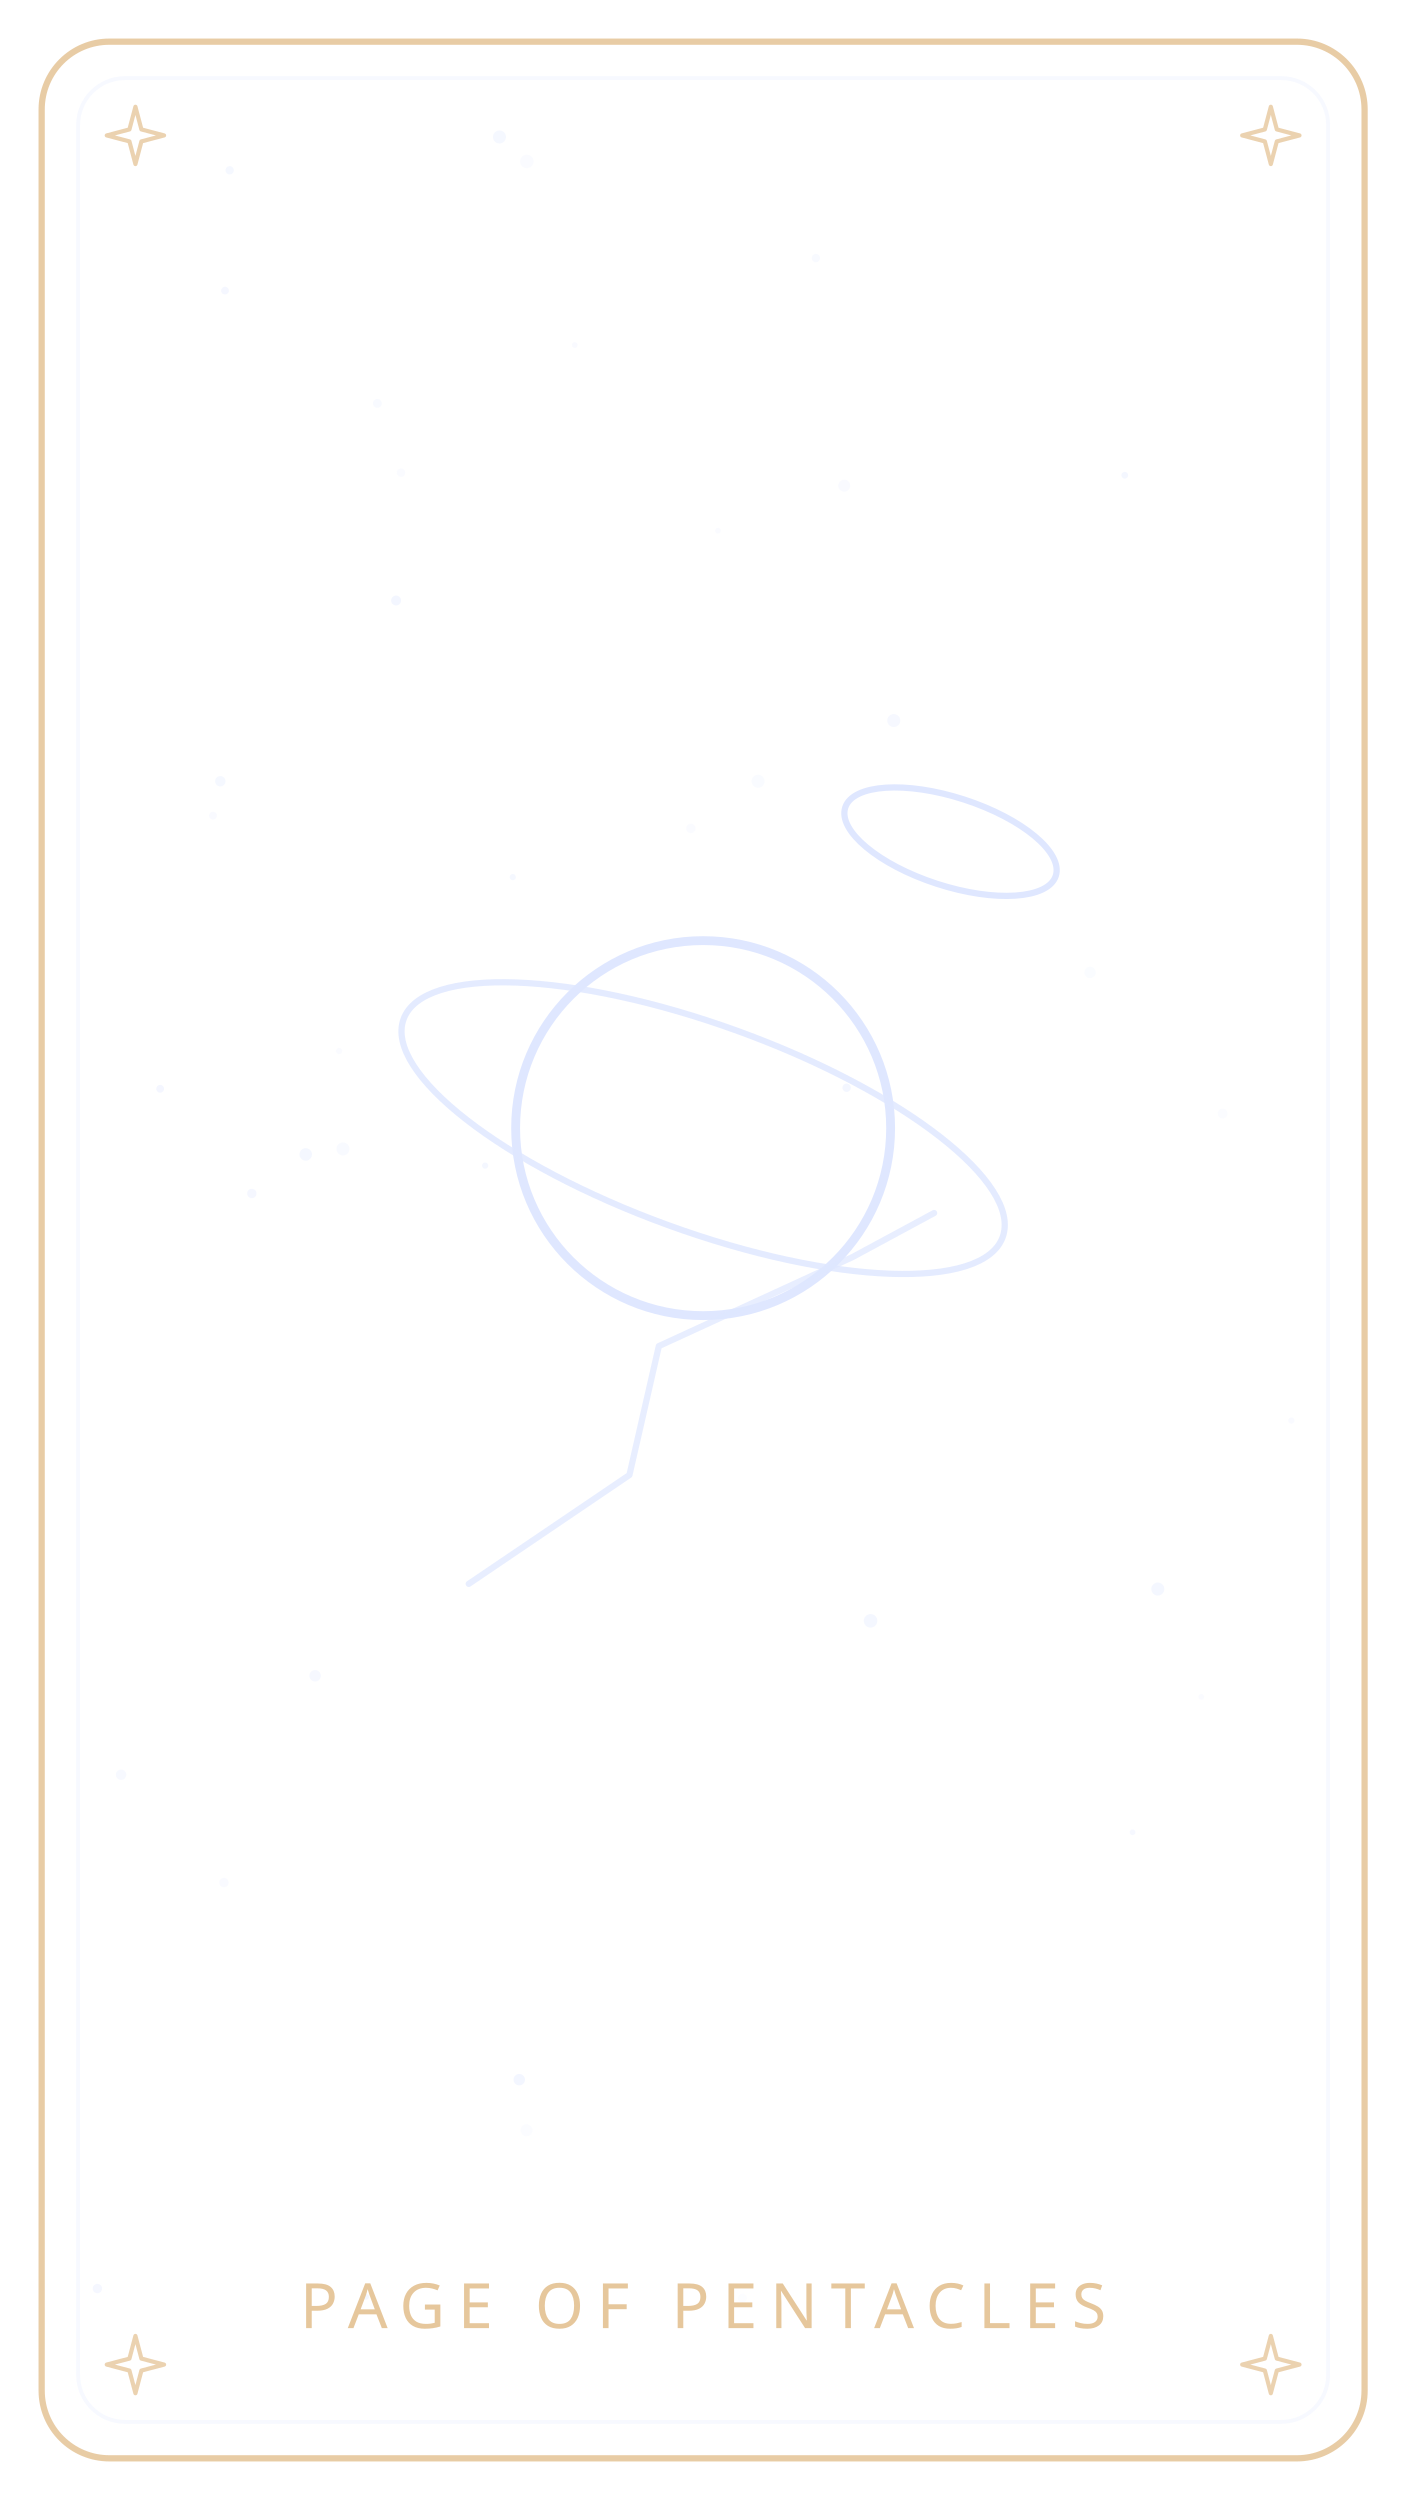
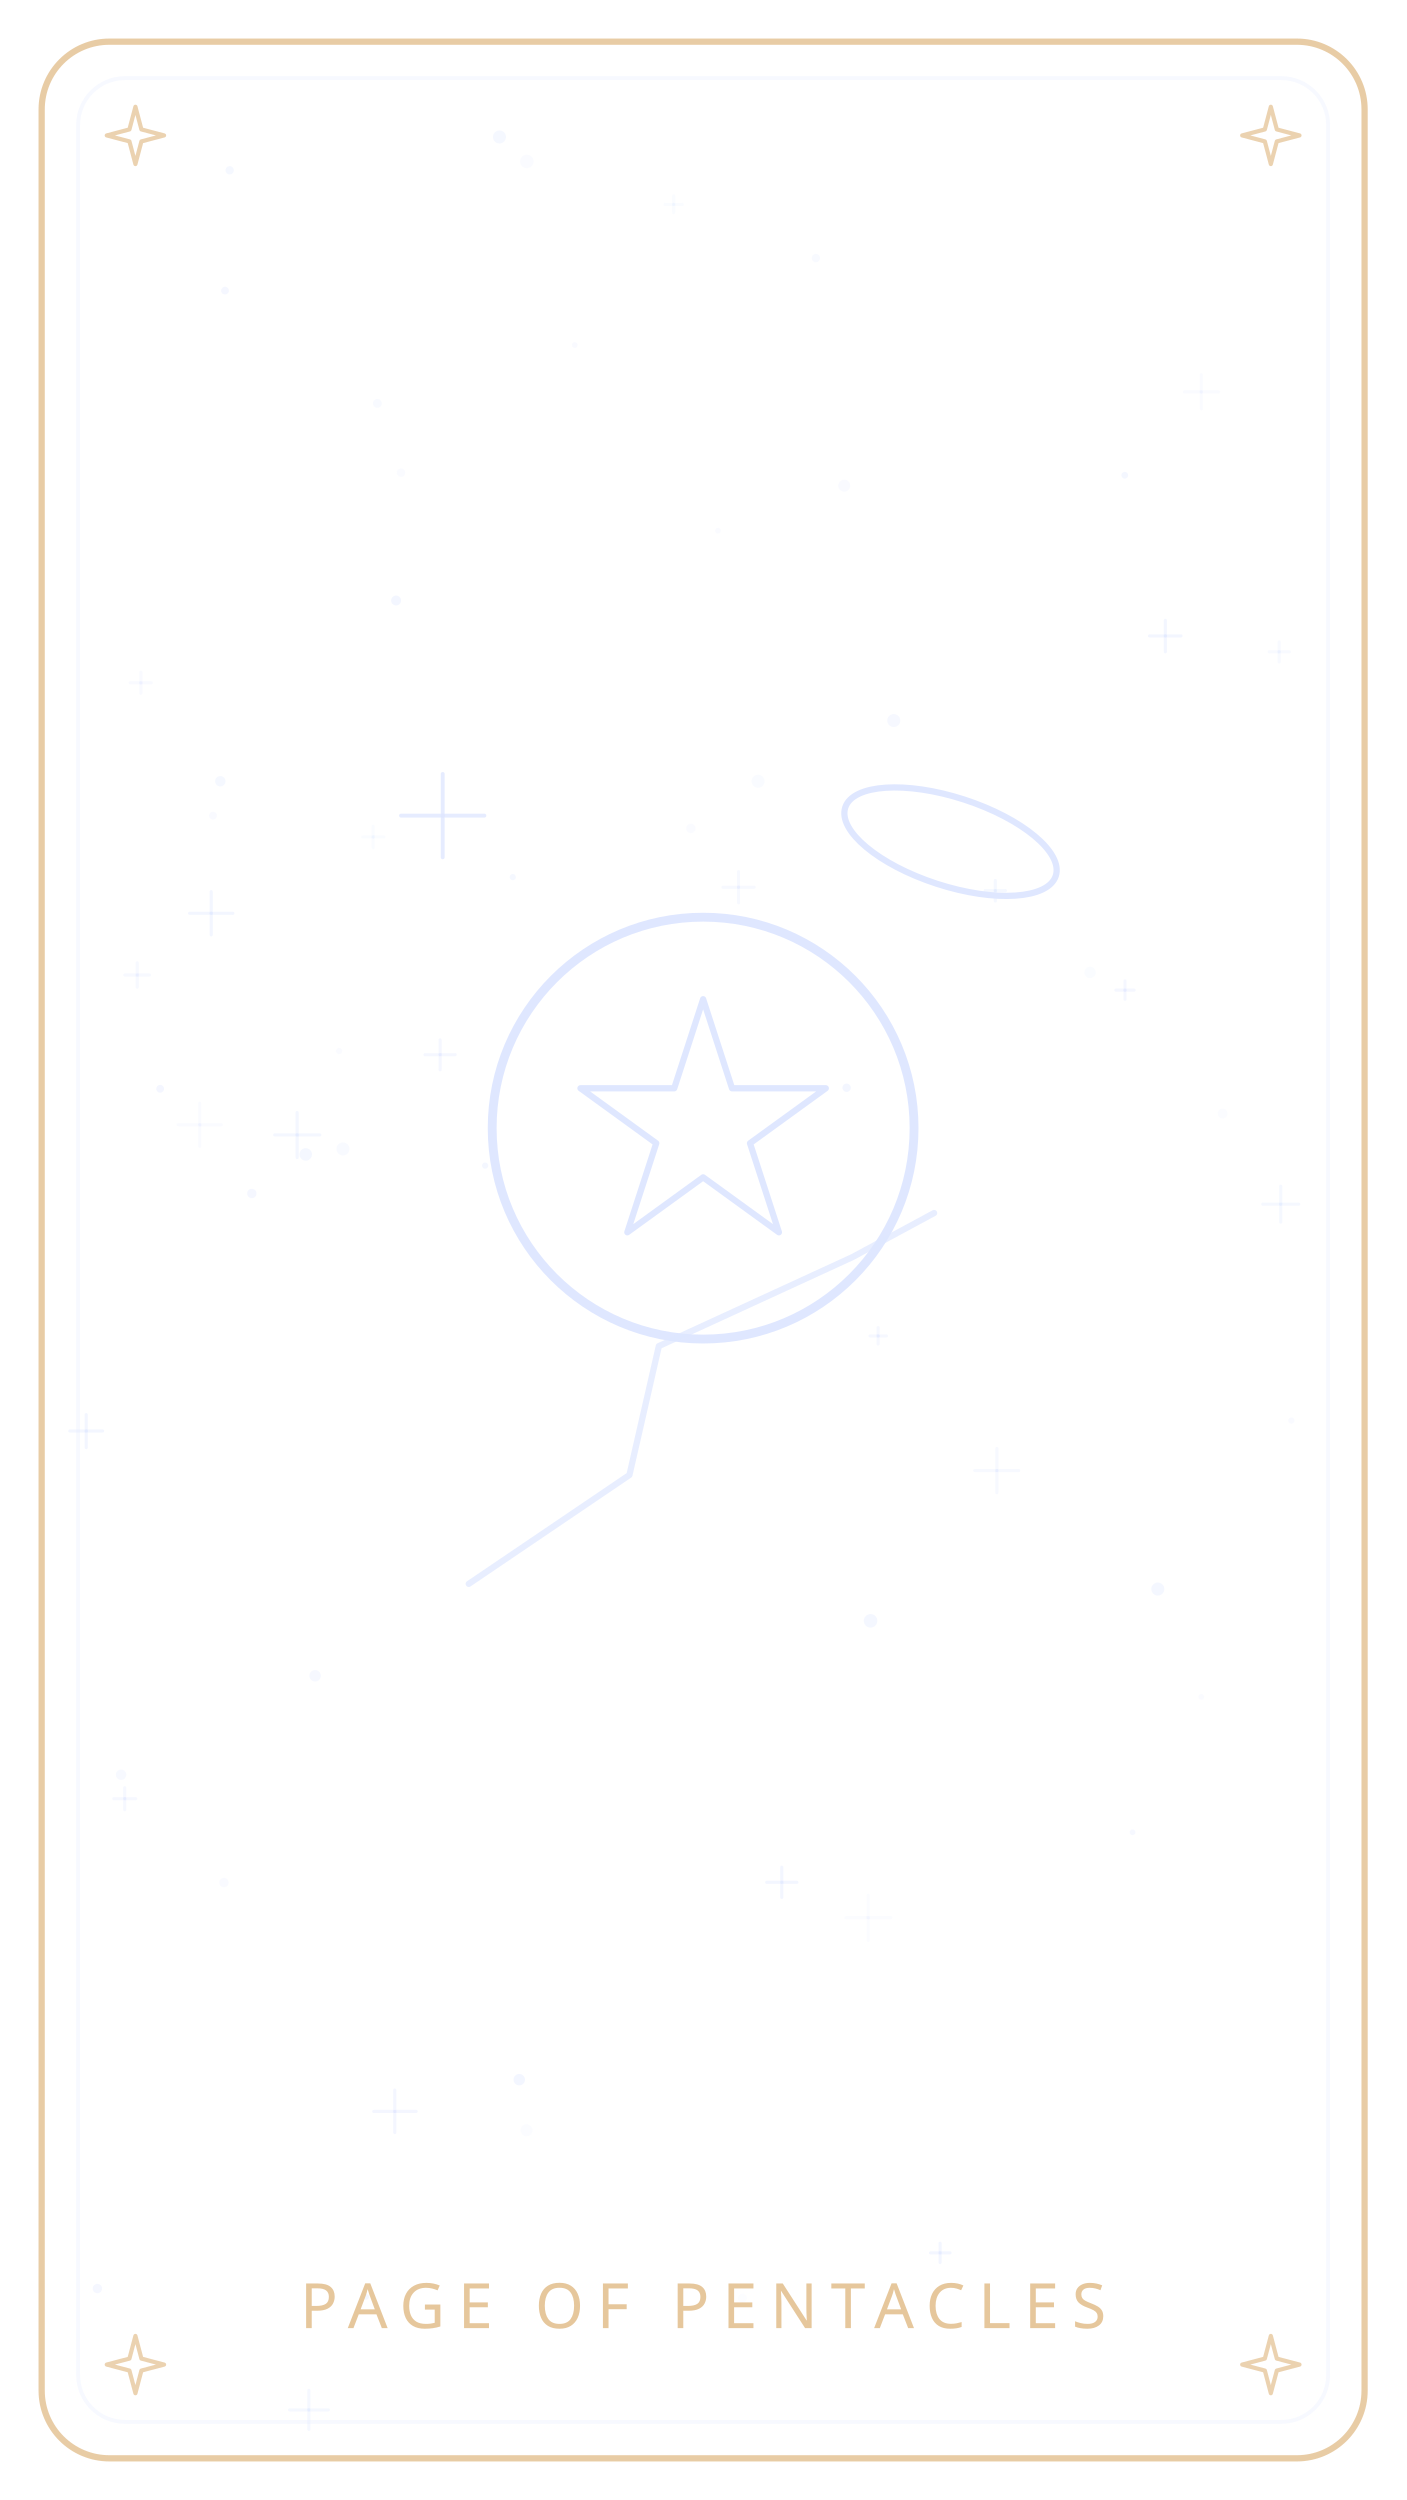
<svg xmlns="http://www.w3.org/2000/svg" viewBox="0 0 540 960" width="540" height="960">
  <circle cx="418.6" cy="373.4" r="2.2" fill="#dfe7ff" stroke="none" fill-opacity="0.16" />
  <circle cx="96.7" cy="458.3" r="1.8" fill="#dfe7ff" stroke="none" fill-opacity="0.31" />
-   <line x1="118.6" y1="925.4" x2="126.1" y2="925.4" w="1.2" color="#dfe7ff" op="0.294" />
-   <line x1="118.6" y1="925.4" x2="118.6" y2="932.9" w="1.2" color="#dfe7ff" op="0.294" />
-   <line x1="118.6" y1="925.4" x2="111.2" y2="925.4" w="1.2" color="#dfe7ff" op="0.294" />
-   <line x1="118.6" y1="925.4" x2="118.6" y2="917.9" w="1.2" color="#dfe7ff" op="0.294" />
+   <line x1="118.6" y1="925.4" x2="126.1" y2="925.4" fill="none" stroke="#dfe7ff" stroke-width="1.2" stroke-linecap="round" stroke-linejoin="round" stroke-opacity="0.29" />
+   <line x1="118.6" y1="925.4" x2="118.6" y2="932.9" fill="none" stroke="#dfe7ff" stroke-width="1.2" stroke-linecap="round" stroke-linejoin="round" stroke-opacity="0.29" />
+   <line x1="118.6" y1="925.4" x2="111.2" y2="925.4" fill="none" stroke="#dfe7ff" stroke-width="1.2" stroke-linecap="round" stroke-linejoin="round" stroke-opacity="0.29" />
+   <line x1="118.6" y1="925.4" x2="118.6" y2="917.9" fill="none" stroke="#dfe7ff" stroke-width="1.2" stroke-linecap="round" stroke-linejoin="round" stroke-opacity="0.29" />
  <circle cx="444.6" cy="610.2" r="2.5" fill="#dfe7ff" stroke="none" fill-opacity="0.33" />
  <circle cx="431.9" cy="182.5" r="1.3" fill="#dfe7ff" stroke="none" fill-opacity="0.35" />
  <circle cx="186.3" cy="447.6" r="1.2" fill="#dfe7ff" stroke="none" fill-opacity="0.35" />
-   <line x1="114.1" y1="435.8" x2="122.8" y2="435.8" w="1.2" color="#dfe7ff" op="0.334" />
-   <line x1="114.1" y1="435.8" x2="114.1" y2="444.5" w="1.2" color="#dfe7ff" op="0.334" />
-   <line x1="114.1" y1="435.8" x2="105.5" y2="435.8" w="1.2" color="#dfe7ff" op="0.334" />
-   <line x1="114.1" y1="435.8" x2="114.1" y2="427.2" w="1.2" color="#dfe7ff" op="0.334" />
+   <line x1="114.1" y1="435.8" x2="122.8" y2="435.8" fill="none" stroke="#dfe7ff" stroke-width="1.2" stroke-linecap="round" stroke-linejoin="round" stroke-opacity="0.33" />
+   <line x1="114.1" y1="435.8" x2="114.1" y2="444.5" fill="none" stroke="#dfe7ff" stroke-width="1.2" stroke-linecap="round" stroke-linejoin="round" stroke-opacity="0.33" />
+   <line x1="114.1" y1="435.8" x2="105.5" y2="435.8" fill="none" stroke="#dfe7ff" stroke-width="1.2" stroke-linecap="round" stroke-linejoin="round" stroke-opacity="0.33" />
+   <line x1="114.1" y1="435.8" x2="114.1" y2="427.2" fill="none" stroke="#dfe7ff" stroke-width="1.2" stroke-linecap="round" stroke-linejoin="round" stroke-opacity="0.33" />
  <circle cx="81.8" cy="313.2" r="1.5" fill="#dfe7ff" stroke="none" fill-opacity="0.18" />
  <circle cx="285.1" cy="882.5" r="1.7" fill="#dfe7ff" stroke="none" fill-opacity="0.10" />
-   <line x1="382.8" y1="564.7" x2="391.2" y2="564.7" w="1.2" color="#dfe7ff" op="0.241" />
-   <line x1="382.8" y1="564.7" x2="382.8" y2="573.2" w="1.2" color="#dfe7ff" op="0.241" />
-   <line x1="382.8" y1="564.7" x2="374.3" y2="564.7" w="1.2" color="#dfe7ff" op="0.241" />
-   <line x1="382.8" y1="564.7" x2="382.8" y2="556.2" w="1.2" color="#dfe7ff" op="0.241" />
+   <line x1="382.8" y1="564.7" x2="391.2" y2="564.7" fill="none" stroke="#dfe7ff" stroke-width="1.2" stroke-linecap="round" stroke-linejoin="round" stroke-opacity="0.24" />
+   <line x1="382.8" y1="564.7" x2="382.8" y2="573.2" fill="none" stroke="#dfe7ff" stroke-width="1.2" stroke-linecap="round" stroke-linejoin="round" stroke-opacity="0.24" />
+   <line x1="382.8" y1="564.7" x2="374.3" y2="564.7" fill="none" stroke="#dfe7ff" stroke-width="1.2" stroke-linecap="round" stroke-linejoin="round" stroke-opacity="0.24" />
+   <line x1="382.8" y1="564.7" x2="382.8" y2="556.2" fill="none" stroke="#dfe7ff" stroke-width="1.2" stroke-linecap="round" stroke-linejoin="round" stroke-opacity="0.24" />
  <circle cx="495.9" cy="545.5" r="1.2" fill="#dfe7ff" stroke="none" fill-opacity="0.18" />
-   <line x1="33.1" y1="549.5" x2="39.4" y2="549.5" w="1.2" color="#dfe7ff" op="0.38" />
-   <line x1="33.1" y1="549.5" x2="33.1" y2="555.9" w="1.2" color="#dfe7ff" op="0.38" />
-   <line x1="33.1" y1="549.5" x2="26.8" y2="549.5" w="1.2" color="#dfe7ff" op="0.38" />
-   <line x1="33.1" y1="549.5" x2="33.1" y2="543.2" w="1.2" color="#dfe7ff" op="0.38" />
+   <line x1="33.1" y1="549.5" x2="39.4" y2="549.5" fill="none" stroke="#dfe7ff" stroke-width="1.2" stroke-linecap="round" stroke-linejoin="round" stroke-opacity="0.38" />
+   <line x1="33.1" y1="549.5" x2="33.1" y2="555.9" fill="none" stroke="#dfe7ff" stroke-width="1.2" stroke-linecap="round" stroke-linejoin="round" stroke-opacity="0.38" />
+   <line x1="33.1" y1="549.5" x2="26.8" y2="549.5" fill="none" stroke="#dfe7ff" stroke-width="1.2" stroke-linecap="round" stroke-linejoin="round" stroke-opacity="0.38" />
+   <line x1="33.1" y1="549.5" x2="33.1" y2="543.2" fill="none" stroke="#dfe7ff" stroke-width="1.2" stroke-linecap="round" stroke-linejoin="round" stroke-opacity="0.38" />
  <circle cx="130.2" cy="403.6" r="1.2" fill="#dfe7ff" stroke="none" fill-opacity="0.17" />
  <circle cx="84.6" cy="300.0" r="2.0" fill="#dfe7ff" stroke="none" fill-opacity="0.29" />
  <circle cx="154.0" cy="181.5" r="1.6" fill="#dfe7ff" stroke="none" fill-opacity="0.17" />
  <circle cx="86.0" cy="722.9" r="1.8" fill="#dfe7ff" stroke="none" fill-opacity="0.21" />
-   <line x1="337.2" y1="513.0" x2="340.4" y2="513.0" w="1.2" color="#dfe7ff" op="0.247" />
-   <line x1="337.2" y1="513.0" x2="337.2" y2="516.1" w="1.2" color="#dfe7ff" op="0.247" />
-   <line x1="337.2" y1="513.0" x2="334.1" y2="513.0" w="1.2" color="#dfe7ff" op="0.247" />
-   <line x1="337.2" y1="513.0" x2="337.2" y2="509.8" w="1.2" color="#dfe7ff" op="0.247" />
+   <line x1="337.2" y1="513.0" x2="340.4" y2="513.0" fill="none" stroke="#dfe7ff" stroke-width="1.2" stroke-linecap="round" stroke-linejoin="round" stroke-opacity="0.25" />
+   <line x1="337.2" y1="513.0" x2="337.2" y2="516.1" fill="none" stroke="#dfe7ff" stroke-width="1.2" stroke-linecap="round" stroke-linejoin="round" stroke-opacity="0.25" />
+   <line x1="337.2" y1="513.0" x2="334.1" y2="513.0" fill="none" stroke="#dfe7ff" stroke-width="1.2" stroke-linecap="round" stroke-linejoin="round" stroke-opacity="0.25" />
+   <line x1="337.2" y1="513.0" x2="337.2" y2="509.8" fill="none" stroke="#dfe7ff" stroke-width="1.2" stroke-linecap="round" stroke-linejoin="round" stroke-opacity="0.25" />
  <circle cx="469.5" cy="427.6" r="1.9" fill="#dfe7ff" stroke="none" fill-opacity="0.14" />
  <circle cx="202.3" cy="62.0" r="2.6" fill="#dfe7ff" stroke="none" fill-opacity="0.15" />
-   <line x1="54.1" y1="262.2" x2="58.1" y2="262.2" w="1.2" color="#dfe7ff" op="0.179" />
-   <line x1="54.1" y1="262.2" x2="54.1" y2="266.2" w="1.2" color="#dfe7ff" op="0.179" />
-   <line x1="54.1" y1="262.2" x2="50.0" y2="262.2" w="1.2" color="#dfe7ff" op="0.179" />
-   <line x1="54.1" y1="262.2" x2="54.1" y2="258.1" w="1.2" color="#dfe7ff" op="0.179" />
-   <line x1="491.8" y1="462.4" x2="498.7" y2="462.4" w="1.2" color="#dfe7ff" op="0.324" />
-   <line x1="491.8" y1="462.4" x2="491.8" y2="469.3" w="1.2" color="#dfe7ff" op="0.324" />
-   <line x1="491.8" y1="462.4" x2="484.9" y2="462.4" w="1.2" color="#dfe7ff" op="0.324" />
-   <line x1="491.8" y1="462.4" x2="491.8" y2="455.5" w="1.2" color="#dfe7ff" op="0.324" />
+   <line x1="54.1" y1="262.2" x2="58.1" y2="262.2" fill="none" stroke="#dfe7ff" stroke-width="1.2" stroke-linecap="round" stroke-linejoin="round" stroke-opacity="0.18" />
+   <line x1="54.1" y1="262.2" x2="54.1" y2="266.2" fill="none" stroke="#dfe7ff" stroke-width="1.2" stroke-linecap="round" stroke-linejoin="round" stroke-opacity="0.18" />
+   <line x1="54.1" y1="262.2" x2="50.0" y2="262.2" fill="none" stroke="#dfe7ff" stroke-width="1.2" stroke-linecap="round" stroke-linejoin="round" stroke-opacity="0.18" />
+   <line x1="54.1" y1="262.2" x2="54.1" y2="258.1" fill="none" stroke="#dfe7ff" stroke-width="1.2" stroke-linecap="round" stroke-linejoin="round" stroke-opacity="0.18" />
+   <line x1="491.8" y1="462.4" x2="498.7" y2="462.4" fill="none" stroke="#dfe7ff" stroke-width="1.2" stroke-linecap="round" stroke-linejoin="round" stroke-opacity="0.32" />
+   <line x1="491.8" y1="462.4" x2="491.8" y2="469.3" fill="none" stroke="#dfe7ff" stroke-width="1.2" stroke-linecap="round" stroke-linejoin="round" stroke-opacity="0.32" />
+   <line x1="491.8" y1="462.4" x2="484.9" y2="462.4" fill="none" stroke="#dfe7ff" stroke-width="1.2" stroke-linecap="round" stroke-linejoin="round" stroke-opacity="0.32" />
+   <line x1="491.8" y1="462.4" x2="491.8" y2="455.5" fill="none" stroke="#dfe7ff" stroke-width="1.2" stroke-linecap="round" stroke-linejoin="round" stroke-opacity="0.32" />
  <circle cx="37.4" cy="878.8" r="1.8" fill="#dfe7ff" stroke="none" fill-opacity="0.31" />
-   <line x1="143.3" y1="321.4" x2="147.4" y2="321.4" w="1.2" color="#dfe7ff" op="0.163" />
-   <line x1="143.3" y1="321.4" x2="143.3" y2="325.5" w="1.2" color="#dfe7ff" op="0.163" />
-   <line x1="143.3" y1="321.4" x2="139.3" y2="321.4" w="1.2" color="#dfe7ff" op="0.163" />
-   <line x1="143.3" y1="321.4" x2="143.3" y2="317.3" w="1.2" color="#dfe7ff" op="0.163" />
-   <line x1="169.0" y1="405.0" x2="174.8" y2="405.0" w="1.2" color="#dfe7ff" op="0.312" />
-   <line x1="169.0" y1="405.0" x2="169.0" y2="410.8" w="1.2" color="#dfe7ff" op="0.312" />
-   <line x1="169.0" y1="405.0" x2="163.2" y2="405.0" w="1.2" color="#dfe7ff" op="0.312" />
-   <line x1="169.0" y1="405.0" x2="169.0" y2="399.3" w="1.2" color="#dfe7ff" op="0.312" />
-   <line x1="491.2" y1="250.3" x2="495.1" y2="250.3" w="1.2" color="#dfe7ff" op="0.215" />
-   <line x1="491.2" y1="250.3" x2="491.2" y2="254.2" w="1.2" color="#dfe7ff" op="0.215" />
-   <line x1="491.2" y1="250.3" x2="487.4" y2="250.3" w="1.2" color="#dfe7ff" op="0.215" />
-   <line x1="491.2" y1="250.3" x2="491.2" y2="246.5" w="1.2" color="#dfe7ff" op="0.215" />
+   <line x1="143.3" y1="321.4" x2="147.4" y2="321.4" fill="none" stroke="#dfe7ff" stroke-width="1.2" stroke-linecap="round" stroke-linejoin="round" stroke-opacity="0.16" />
+   <line x1="143.3" y1="321.4" x2="143.3" y2="325.5" fill="none" stroke="#dfe7ff" stroke-width="1.2" stroke-linecap="round" stroke-linejoin="round" stroke-opacity="0.16" />
+   <line x1="143.3" y1="321.4" x2="139.3" y2="321.4" fill="none" stroke="#dfe7ff" stroke-width="1.2" stroke-linecap="round" stroke-linejoin="round" stroke-opacity="0.16" />
+   <line x1="143.3" y1="321.4" x2="143.3" y2="317.3" fill="none" stroke="#dfe7ff" stroke-width="1.2" stroke-linecap="round" stroke-linejoin="round" stroke-opacity="0.16" />
+   <line x1="169.0" y1="405.0" x2="174.8" y2="405.0" fill="none" stroke="#dfe7ff" stroke-width="1.2" stroke-linecap="round" stroke-linejoin="round" stroke-opacity="0.31" />
+   <line x1="169.0" y1="405.0" x2="169.0" y2="410.8" fill="none" stroke="#dfe7ff" stroke-width="1.2" stroke-linecap="round" stroke-linejoin="round" stroke-opacity="0.31" />
+   <line x1="169.0" y1="405.0" x2="163.2" y2="405.0" fill="none" stroke="#dfe7ff" stroke-width="1.2" stroke-linecap="round" stroke-linejoin="round" stroke-opacity="0.31" />
+   <line x1="169.0" y1="405.0" x2="169.0" y2="399.3" fill="none" stroke="#dfe7ff" stroke-width="1.2" stroke-linecap="round" stroke-linejoin="round" stroke-opacity="0.31" />
+   <line x1="491.2" y1="250.3" x2="495.1" y2="250.3" fill="none" stroke="#dfe7ff" stroke-width="1.2" stroke-linecap="round" stroke-linejoin="round" stroke-opacity="0.22" />
+   <line x1="491.2" y1="250.3" x2="491.2" y2="254.2" fill="none" stroke="#dfe7ff" stroke-width="1.2" stroke-linecap="round" stroke-linejoin="round" stroke-opacity="0.22" />
+   <line x1="491.2" y1="250.3" x2="487.4" y2="250.3" fill="none" stroke="#dfe7ff" stroke-width="1.2" stroke-linecap="round" stroke-linejoin="round" stroke-opacity="0.22" />
+   <line x1="491.2" y1="250.3" x2="491.2" y2="246.5" fill="none" stroke="#dfe7ff" stroke-width="1.2" stroke-linecap="round" stroke-linejoin="round" stroke-opacity="0.22" />
  <circle cx="152.1" cy="230.6" r="1.9" fill="#dfe7ff" stroke="none" fill-opacity="0.38" />
  <circle cx="117.4" cy="443.3" r="2.4" fill="#dfe7ff" stroke="none" fill-opacity="0.35" />
-   <line x1="76.7" y1="431.9" x2="85.0" y2="431.9" w="1.2" color="#dfe7ff" op="0.146" />
-   <line x1="76.7" y1="431.9" x2="76.7" y2="440.2" w="1.2" color="#dfe7ff" op="0.146" />
-   <line x1="76.7" y1="431.9" x2="68.4" y2="431.9" w="1.2" color="#dfe7ff" op="0.146" />
-   <line x1="76.7" y1="431.9" x2="76.7" y2="423.6" w="1.2" color="#dfe7ff" op="0.146" />
+   <line x1="76.7" y1="431.9" x2="85.0" y2="431.9" fill="none" stroke="#dfe7ff" stroke-width="1.2" stroke-linecap="round" stroke-linejoin="round" stroke-opacity="0.15" />
+   <line x1="76.7" y1="431.9" x2="76.7" y2="440.2" fill="none" stroke="#dfe7ff" stroke-width="1.2" stroke-linecap="round" stroke-linejoin="round" stroke-opacity="0.15" />
+   <line x1="76.7" y1="431.9" x2="68.4" y2="431.9" fill="none" stroke="#dfe7ff" stroke-width="1.2" stroke-linecap="round" stroke-linejoin="round" stroke-opacity="0.15" />
+   <line x1="76.7" y1="431.9" x2="76.7" y2="423.6" fill="none" stroke="#dfe7ff" stroke-width="1.2" stroke-linecap="round" stroke-linejoin="round" stroke-opacity="0.15" />
  <circle cx="265.3" cy="318.1" r="1.8" fill="#dfe7ff" stroke="none" fill-opacity="0.17" />
-   <line x1="300.2" y1="722.8" x2="306.0" y2="722.8" w="1.2" color="#dfe7ff" op="0.382" />
-   <line x1="300.2" y1="722.8" x2="300.2" y2="728.6" w="1.2" color="#dfe7ff" op="0.382" />
-   <line x1="300.2" y1="722.8" x2="294.4" y2="722.8" w="1.2" color="#dfe7ff" op="0.382" />
-   <line x1="300.2" y1="722.8" x2="300.2" y2="717.0" w="1.2" color="#dfe7ff" op="0.382" />
+   <line x1="300.2" y1="722.8" x2="306.0" y2="722.8" fill="none" stroke="#dfe7ff" stroke-width="1.2" stroke-linecap="round" stroke-linejoin="round" stroke-opacity="0.38" />
+   <line x1="300.2" y1="722.8" x2="300.2" y2="728.6" fill="none" stroke="#dfe7ff" stroke-width="1.2" stroke-linecap="round" stroke-linejoin="round" stroke-opacity="0.38" />
+   <line x1="300.2" y1="722.8" x2="294.4" y2="722.8" fill="none" stroke="#dfe7ff" stroke-width="1.2" stroke-linecap="round" stroke-linejoin="round" stroke-opacity="0.38" />
+   <line x1="300.2" y1="722.8" x2="300.2" y2="717.0" fill="none" stroke="#dfe7ff" stroke-width="1.2" stroke-linecap="round" stroke-linejoin="round" stroke-opacity="0.38" />
  <circle cx="199.4" cy="798.6" r="2.2" fill="#dfe7ff" stroke="none" fill-opacity="0.36" />
-   <line x1="382.2" y1="342.0" x2="386.1" y2="342.0" w="1.2" color="#dfe7ff" op="0.288" />
-   <line x1="382.2" y1="342.0" x2="382.2" y2="346.0" w="1.2" color="#dfe7ff" op="0.288" />
-   <line x1="382.2" y1="342.0" x2="378.3" y2="342.0" w="1.2" color="#dfe7ff" op="0.288" />
-   <line x1="382.2" y1="342.0" x2="382.2" y2="338.1" w="1.2" color="#dfe7ff" op="0.288" />
+   <line x1="382.2" y1="342.0" x2="386.1" y2="342.0" fill="none" stroke="#dfe7ff" stroke-width="1.2" stroke-linecap="round" stroke-linejoin="round" stroke-opacity="0.29" />
+   <line x1="382.2" y1="342.0" x2="382.2" y2="346.0" fill="none" stroke="#dfe7ff" stroke-width="1.2" stroke-linecap="round" stroke-linejoin="round" stroke-opacity="0.29" />
+   <line x1="382.2" y1="342.0" x2="378.3" y2="342.0" fill="none" stroke="#dfe7ff" stroke-width="1.2" stroke-linecap="round" stroke-linejoin="round" stroke-opacity="0.29" />
+   <line x1="382.2" y1="342.0" x2="382.2" y2="338.1" fill="none" stroke="#dfe7ff" stroke-width="1.2" stroke-linecap="round" stroke-linejoin="round" stroke-opacity="0.29" />
  <circle cx="196.9" cy="336.8" r="1.2" fill="#dfe7ff" stroke="none" fill-opacity="0.32" />
  <circle cx="313.3" cy="99.1" r="1.6" fill="#dfe7ff" stroke="none" fill-opacity="0.20" />
  <circle cx="121.0" cy="643.5" r="2.2" fill="#dfe7ff" stroke="none" fill-opacity="0.30" />
-   <line x1="47.9" y1="690.7" x2="52.1" y2="690.7" w="1.2" color="#dfe7ff" op="0.251" />
-   <line x1="47.9" y1="690.7" x2="47.9" y2="694.9" w="1.2" color="#dfe7ff" op="0.251" />
-   <line x1="47.9" y1="690.7" x2="43.7" y2="690.7" w="1.2" color="#dfe7ff" op="0.251" />
-   <line x1="47.9" y1="690.7" x2="47.9" y2="686.5" w="1.2" color="#dfe7ff" op="0.251" />
+   <line x1="47.9" y1="690.7" x2="52.1" y2="690.7" fill="none" stroke="#dfe7ff" stroke-width="1.2" stroke-linecap="round" stroke-linejoin="round" stroke-opacity="0.25" />
+   <line x1="47.9" y1="690.7" x2="47.9" y2="694.9" fill="none" stroke="#dfe7ff" stroke-width="1.2" stroke-linecap="round" stroke-linejoin="round" stroke-opacity="0.25" />
+   <line x1="47.9" y1="690.7" x2="43.7" y2="690.7" fill="none" stroke="#dfe7ff" stroke-width="1.2" stroke-linecap="round" stroke-linejoin="round" stroke-opacity="0.25" />
+   <line x1="47.9" y1="690.7" x2="47.9" y2="686.5" fill="none" stroke="#dfe7ff" stroke-width="1.2" stroke-linecap="round" stroke-linejoin="round" stroke-opacity="0.25" />
  <circle cx="46.5" cy="681.5" r="2.0" fill="#dfe7ff" stroke="none" fill-opacity="0.24" />
  <circle cx="324.2" cy="186.5" r="2.3" fill="#dfe7ff" stroke="none" fill-opacity="0.21" />
-   <line x1="258.7" y1="78.5" x2="262.0" y2="78.5" w="1.2" color="#dfe7ff" op="0.159" />
-   <line x1="258.7" y1="78.5" x2="258.7" y2="81.7" w="1.2" color="#dfe7ff" op="0.159" />
-   <line x1="258.7" y1="78.5" x2="255.4" y2="78.5" w="1.2" color="#dfe7ff" op="0.159" />
-   <line x1="258.7" y1="78.5" x2="258.7" y2="75.2" w="1.2" color="#dfe7ff" op="0.159" />
+   <line x1="258.7" y1="78.5" x2="262.0" y2="78.5" fill="none" stroke="#dfe7ff" stroke-width="1.2" stroke-linecap="round" stroke-linejoin="round" stroke-opacity="0.16" />
+   <line x1="258.7" y1="78.5" x2="258.7" y2="81.7" fill="none" stroke="#dfe7ff" stroke-width="1.2" stroke-linecap="round" stroke-linejoin="round" stroke-opacity="0.16" />
+   <line x1="258.7" y1="78.5" x2="255.4" y2="78.5" fill="none" stroke="#dfe7ff" stroke-width="1.2" stroke-linecap="round" stroke-linejoin="round" stroke-opacity="0.16" />
+   <line x1="258.7" y1="78.5" x2="258.7" y2="75.2" fill="none" stroke="#dfe7ff" stroke-width="1.2" stroke-linecap="round" stroke-linejoin="round" stroke-opacity="0.16" />
  <circle cx="86.4" cy="111.6" r="1.5" fill="#dfe7ff" stroke="none" fill-opacity="0.31" />
-   <line x1="432.0" y1="380.2" x2="435.5" y2="380.2" w="1.2" color="#dfe7ff" op="0.311" />
-   <line x1="432.0" y1="380.2" x2="432.0" y2="383.7" w="1.2" color="#dfe7ff" op="0.311" />
-   <line x1="432.0" y1="380.2" x2="428.5" y2="380.2" w="1.2" color="#dfe7ff" op="0.311" />
-   <line x1="432.0" y1="380.2" x2="432.0" y2="376.7" w="1.2" color="#dfe7ff" op="0.311" />
-   <line x1="333.4" y1="736.4" x2="342.1" y2="736.4" w="1.2" color="#dfe7ff" op="0.131" />
-   <line x1="333.4" y1="736.4" x2="333.4" y2="745.1" w="1.2" color="#dfe7ff" op="0.131" />
-   <line x1="333.4" y1="736.4" x2="324.8" y2="736.4" w="1.2" color="#dfe7ff" op="0.131" />
-   <line x1="333.4" y1="736.4" x2="333.4" y2="727.8" w="1.2" color="#dfe7ff" op="0.131" />
+   <line x1="432.0" y1="380.2" x2="435.5" y2="380.2" fill="none" stroke="#dfe7ff" stroke-width="1.2" stroke-linecap="round" stroke-linejoin="round" stroke-opacity="0.31" />
+   <line x1="432.0" y1="380.2" x2="432.0" y2="383.7" fill="none" stroke="#dfe7ff" stroke-width="1.2" stroke-linecap="round" stroke-linejoin="round" stroke-opacity="0.31" />
+   <line x1="432.0" y1="380.2" x2="428.5" y2="380.2" fill="none" stroke="#dfe7ff" stroke-width="1.2" stroke-linecap="round" stroke-linejoin="round" stroke-opacity="0.31" />
+   <line x1="432.0" y1="380.2" x2="432.0" y2="376.7" fill="none" stroke="#dfe7ff" stroke-width="1.2" stroke-linecap="round" stroke-linejoin="round" stroke-opacity="0.31" />
+   <line x1="333.4" y1="736.4" x2="342.1" y2="736.4" fill="none" stroke="#dfe7ff" stroke-width="1.2" stroke-linecap="round" stroke-linejoin="round" stroke-opacity="0.13" />
+   <line x1="333.4" y1="736.4" x2="333.4" y2="745.1" fill="none" stroke="#dfe7ff" stroke-width="1.2" stroke-linecap="round" stroke-linejoin="round" stroke-opacity="0.13" />
+   <line x1="333.4" y1="736.4" x2="324.8" y2="736.4" fill="none" stroke="#dfe7ff" stroke-width="1.2" stroke-linecap="round" stroke-linejoin="round" stroke-opacity="0.13" />
+   <line x1="333.4" y1="736.4" x2="333.4" y2="727.8" fill="none" stroke="#dfe7ff" stroke-width="1.2" stroke-linecap="round" stroke-linejoin="round" stroke-opacity="0.13" />
  <circle cx="220.7" cy="132.5" r="1.1" fill="#dfe7ff" stroke="none" fill-opacity="0.18" />
-   <line x1="283.6" y1="340.7" x2="289.6" y2="340.7" w="1.2" color="#dfe7ff" op="0.235" />
-   <line x1="283.6" y1="340.7" x2="283.6" y2="346.7" w="1.2" color="#dfe7ff" op="0.235" />
-   <line x1="283.6" y1="340.7" x2="277.6" y2="340.7" w="1.2" color="#dfe7ff" op="0.235" />
-   <line x1="283.6" y1="340.7" x2="283.6" y2="334.7" w="1.2" color="#dfe7ff" op="0.235" />
+   <line x1="283.6" y1="340.7" x2="289.6" y2="340.7" fill="none" stroke="#dfe7ff" stroke-width="1.2" stroke-linecap="round" stroke-linejoin="round" stroke-opacity="0.24" />
+   <line x1="283.6" y1="340.7" x2="283.6" y2="346.7" fill="none" stroke="#dfe7ff" stroke-width="1.2" stroke-linecap="round" stroke-linejoin="round" stroke-opacity="0.24" />
+   <line x1="283.6" y1="340.7" x2="277.6" y2="340.7" fill="none" stroke="#dfe7ff" stroke-width="1.2" stroke-linecap="round" stroke-linejoin="round" stroke-opacity="0.24" />
+   <line x1="283.6" y1="340.7" x2="283.6" y2="334.7" fill="none" stroke="#dfe7ff" stroke-width="1.2" stroke-linecap="round" stroke-linejoin="round" stroke-opacity="0.24" />
  <circle cx="144.9" cy="154.9" r="1.7" fill="#dfe7ff" stroke="none" fill-opacity="0.23" />
  <circle cx="275.7" cy="203.8" r="1.1" fill="#dfe7ff" stroke="none" fill-opacity="0.15" />
  <circle cx="131.7" cy="441.2" r="2.5" fill="#dfe7ff" stroke="none" fill-opacity="0.20" />
  <circle cx="461.3" cy="651.6" r="1.1" fill="#dfe7ff" stroke="none" fill-opacity="0.17" />
-   <line x1="81.1" y1="350.7" x2="89.4" y2="350.7" w="1.2" color="#dfe7ff" op="0.369" />
-   <line x1="81.1" y1="350.7" x2="81.1" y2="359.0" w="1.2" color="#dfe7ff" op="0.369" />
-   <line x1="81.1" y1="350.7" x2="72.8" y2="350.7" w="1.2" color="#dfe7ff" op="0.369" />
-   <line x1="81.1" y1="350.7" x2="81.1" y2="342.4" w="1.2" color="#dfe7ff" op="0.369" />
-   <line x1="151.6" y1="810.8" x2="159.8" y2="810.8" w="1.2" color="#dfe7ff" op="0.343" />
-   <line x1="151.6" y1="810.8" x2="151.6" y2="818.9" w="1.2" color="#dfe7ff" op="0.343" />
-   <line x1="151.6" y1="810.8" x2="143.5" y2="810.8" w="1.2" color="#dfe7ff" op="0.343" />
-   <line x1="151.6" y1="810.8" x2="151.6" y2="802.6" w="1.2" color="#dfe7ff" op="0.343" />
+   <line x1="81.1" y1="350.7" x2="89.4" y2="350.7" fill="none" stroke="#dfe7ff" stroke-width="1.2" stroke-linecap="round" stroke-linejoin="round" stroke-opacity="0.37" />
+   <line x1="81.1" y1="350.7" x2="81.1" y2="359.0" fill="none" stroke="#dfe7ff" stroke-width="1.2" stroke-linecap="round" stroke-linejoin="round" stroke-opacity="0.37" />
+   <line x1="81.1" y1="350.7" x2="72.8" y2="350.7" fill="none" stroke="#dfe7ff" stroke-width="1.2" stroke-linecap="round" stroke-linejoin="round" stroke-opacity="0.37" />
+   <line x1="81.1" y1="350.7" x2="81.1" y2="342.4" fill="none" stroke="#dfe7ff" stroke-width="1.2" stroke-linecap="round" stroke-linejoin="round" stroke-opacity="0.37" />
+   <line x1="151.6" y1="810.8" x2="159.8" y2="810.8" fill="none" stroke="#dfe7ff" stroke-width="1.2" stroke-linecap="round" stroke-linejoin="round" stroke-opacity="0.34" />
+   <line x1="151.6" y1="810.8" x2="151.6" y2="818.9" fill="none" stroke="#dfe7ff" stroke-width="1.2" stroke-linecap="round" stroke-linejoin="round" stroke-opacity="0.34" />
+   <line x1="151.6" y1="810.8" x2="143.5" y2="810.8" fill="none" stroke="#dfe7ff" stroke-width="1.2" stroke-linecap="round" stroke-linejoin="round" stroke-opacity="0.34" />
+   <line x1="151.6" y1="810.8" x2="151.6" y2="802.6" fill="none" stroke="#dfe7ff" stroke-width="1.2" stroke-linecap="round" stroke-linejoin="round" stroke-opacity="0.34" />
  <circle cx="291.1" cy="300.0" r="2.5" fill="#dfe7ff" stroke="none" fill-opacity="0.19" />
-   <line x1="461.3" y1="150.5" x2="467.9" y2="150.5" w="1.2" color="#dfe7ff" op="0.171" />
-   <line x1="461.3" y1="150.5" x2="461.3" y2="157.0" w="1.2" color="#dfe7ff" op="0.171" />
-   <line x1="461.3" y1="150.5" x2="454.8" y2="150.5" w="1.2" color="#dfe7ff" op="0.171" />
-   <line x1="461.3" y1="150.5" x2="461.3" y2="143.9" w="1.2" color="#dfe7ff" op="0.171" />
+   <line x1="461.3" y1="150.5" x2="467.9" y2="150.5" fill="none" stroke="#dfe7ff" stroke-width="1.2" stroke-linecap="round" stroke-linejoin="round" stroke-opacity="0.17" />
+   <line x1="461.3" y1="150.5" x2="461.3" y2="157.0" fill="none" stroke="#dfe7ff" stroke-width="1.2" stroke-linecap="round" stroke-linejoin="round" stroke-opacity="0.17" />
+   <line x1="461.3" y1="150.5" x2="454.8" y2="150.5" fill="none" stroke="#dfe7ff" stroke-width="1.2" stroke-linecap="round" stroke-linejoin="round" stroke-opacity="0.17" />
+   <line x1="461.3" y1="150.5" x2="461.3" y2="143.9" fill="none" stroke="#dfe7ff" stroke-width="1.2" stroke-linecap="round" stroke-linejoin="round" stroke-opacity="0.17" />
  <circle cx="334.3" cy="622.4" r="2.6" fill="#dfe7ff" stroke="none" fill-opacity="0.35" />
  <circle cx="434.9" cy="703.6" r="1.1" fill="#dfe7ff" stroke="none" fill-opacity="0.25" />
  <circle cx="88.2" cy="65.4" r="1.6" fill="#dfe7ff" stroke="none" fill-opacity="0.29" />
  <circle cx="325.1" cy="417.7" r="1.6" fill="#dfe7ff" stroke="none" fill-opacity="0.36" />
  <circle cx="191.8" cy="52.6" r="2.5" fill="#dfe7ff" stroke="none" fill-opacity="0.29" />
-   <line x1="361.0" y1="865.1" x2="364.8" y2="865.1" w="1.2" color="#dfe7ff" op="0.386" />
-   <line x1="361.0" y1="865.1" x2="361.0" y2="868.8" w="1.2" color="#dfe7ff" op="0.386" />
-   <line x1="361.0" y1="865.1" x2="357.3" y2="865.1" w="1.2" color="#dfe7ff" op="0.386" />
-   <line x1="361.0" y1="865.1" x2="361.0" y2="861.4" w="1.2" color="#dfe7ff" op="0.386" />
+   <line x1="361.0" y1="865.1" x2="364.8" y2="865.1" fill="none" stroke="#dfe7ff" stroke-width="1.2" stroke-linecap="round" stroke-linejoin="round" stroke-opacity="0.39" />
+   <line x1="361.0" y1="865.1" x2="361.0" y2="868.8" fill="none" stroke="#dfe7ff" stroke-width="1.2" stroke-linecap="round" stroke-linejoin="round" stroke-opacity="0.39" />
+   <line x1="361.0" y1="865.1" x2="357.3" y2="865.1" fill="none" stroke="#dfe7ff" stroke-width="1.2" stroke-linecap="round" stroke-linejoin="round" stroke-opacity="0.39" />
+   <line x1="361.0" y1="865.1" x2="361.0" y2="861.4" fill="none" stroke="#dfe7ff" stroke-width="1.2" stroke-linecap="round" stroke-linejoin="round" stroke-opacity="0.39" />
  <circle cx="140.6" cy="882.0" r="1.1" fill="#dfe7ff" stroke="none" fill-opacity="0.33" />
-   <line x1="447.5" y1="244.2" x2="453.5" y2="244.2" w="1.2" color="#dfe7ff" op="0.371" />
-   <line x1="447.5" y1="244.2" x2="447.5" y2="250.3" w="1.2" color="#dfe7ff" op="0.371" />
-   <line x1="447.5" y1="244.2" x2="441.4" y2="244.2" w="1.2" color="#dfe7ff" op="0.371" />
-   <line x1="447.5" y1="244.2" x2="447.5" y2="238.2" w="1.2" color="#dfe7ff" op="0.371" />
+   <line x1="447.5" y1="244.2" x2="453.5" y2="244.2" fill="none" stroke="#dfe7ff" stroke-width="1.2" stroke-linecap="round" stroke-linejoin="round" stroke-opacity="0.37" />
+   <line x1="447.5" y1="244.2" x2="447.5" y2="250.3" fill="none" stroke="#dfe7ff" stroke-width="1.2" stroke-linecap="round" stroke-linejoin="round" stroke-opacity="0.37" />
+   <line x1="447.5" y1="244.2" x2="441.4" y2="244.2" fill="none" stroke="#dfe7ff" stroke-width="1.2" stroke-linecap="round" stroke-linejoin="round" stroke-opacity="0.37" />
+   <line x1="447.5" y1="244.2" x2="447.5" y2="238.2" fill="none" stroke="#dfe7ff" stroke-width="1.2" stroke-linecap="round" stroke-linejoin="round" stroke-opacity="0.37" />
  <circle cx="61.5" cy="418.1" r="1.5" fill="#dfe7ff" stroke="none" fill-opacity="0.34" />
  <circle cx="343.2" cy="276.7" r="2.5" fill="#dfe7ff" stroke="none" fill-opacity="0.28" />
  <circle cx="202.2" cy="818.0" r="2.3" fill="#dfe7ff" stroke="none" fill-opacity="0.13" />
-   <line x1="52.7" y1="374.4" x2="57.4" y2="374.4" w="1.2" color="#dfe7ff" op="0.241" />
-   <line x1="52.7" y1="374.4" x2="52.7" y2="379.1" w="1.2" color="#dfe7ff" op="0.241" />
-   <line x1="52.7" y1="374.4" x2="47.9" y2="374.4" w="1.2" color="#dfe7ff" op="0.241" />
-   <line x1="52.7" y1="374.4" x2="52.7" y2="369.7" w="1.2" color="#dfe7ff" op="0.241" />
-   <circle cx="270.0" cy="433.2" r="72.0" fill="none" stroke="#dfe7ff" stroke-width="3.4" stroke-linecap="round" stroke-linejoin="round" />
-   <ellipse cx="270.0" cy="433.2" rx="122.4" ry="39.6" transform="rotate(20 270.0 433.2)" fill="none" stroke="#dfe7ff" stroke-width="2.4" stroke-linecap="round" stroke-linejoin="round" stroke-opacity="0.85" />
+   <line x1="52.7" y1="374.4" x2="57.4" y2="374.4" fill="none" stroke="#dfe7ff" stroke-width="1.2" stroke-linecap="round" stroke-linejoin="round" stroke-opacity="0.24" />
+   <line x1="52.7" y1="374.4" x2="52.7" y2="379.1" fill="none" stroke="#dfe7ff" stroke-width="1.2" stroke-linecap="round" stroke-linejoin="round" stroke-opacity="0.24" />
+   <line x1="52.7" y1="374.4" x2="47.9" y2="374.4" fill="none" stroke="#dfe7ff" stroke-width="1.2" stroke-linecap="round" stroke-linejoin="round" stroke-opacity="0.24" />
+   <line x1="52.7" y1="374.4" x2="52.7" y2="369.7" fill="none" stroke="#dfe7ff" stroke-width="1.2" stroke-linecap="round" stroke-linejoin="round" stroke-opacity="0.24" />
+   <circle cx="270.0" cy="433.2" r="81.0" fill="none" stroke="#dfe7ff" stroke-width="3.4" stroke-linecap="round" stroke-linejoin="round" />
+   <path d="M 270.0 383.7 L 281.1 417.9 L 317.1 417.9 L 288.0 439.0 L 299.1 473.2 L 270.0 452.1 L 240.9 473.2 L 252.0 439.0 L 222.9 417.9 L 258.9 417.9 Z" fill="none" stroke="#dfe7ff" stroke-width="2.4" stroke-linecap="round" stroke-linejoin="round" />
  <ellipse cx="365.0" cy="323.2" rx="42.5" ry="17.0" transform="rotate(18 365.0 323.2)" fill="none" stroke="#dfe7ff" stroke-width="2.4" stroke-linecap="round" stroke-linejoin="round" />
  <path d="M 180.0 608.2 L 241.7 566.4 L 253.0 516.9 L 327.4 482.7 L 358.7 465.8" fill="none" stroke="#dfe7ff" stroke-width="2.4" stroke-linecap="round" stroke-linejoin="round" stroke-opacity="0.70" />
-   <line x1="170.0" y1="313.2" x2="186.0" y2="313.2" w="1.5" color="#dfe7ff" op="0.8" />
-   <line x1="170.0" y1="313.2" x2="170.0" y2="329.2" w="1.5" color="#dfe7ff" op="0.8" />
-   <line x1="170.0" y1="313.2" x2="154.0" y2="313.2" w="1.5" color="#dfe7ff" op="0.8" />
-   <line x1="170.0" y1="313.2" x2="170.0" y2="297.2" w="1.5" color="#dfe7ff" op="0.8" />
+   <line x1="170.0" y1="313.2" x2="186.0" y2="313.2" fill="none" stroke="#dfe7ff" stroke-width="1.5" stroke-linecap="round" stroke-linejoin="round" stroke-opacity="0.80" />
+   <line x1="170.0" y1="313.2" x2="170.0" y2="329.2" fill="none" stroke="#dfe7ff" stroke-width="1.5" stroke-linecap="round" stroke-linejoin="round" stroke-opacity="0.80" />
+   <line x1="170.0" y1="313.2" x2="154.0" y2="313.2" fill="none" stroke="#dfe7ff" stroke-width="1.5" stroke-linecap="round" stroke-linejoin="round" stroke-opacity="0.80" />
+   <line x1="170.0" y1="313.2" x2="170.0" y2="297.2" fill="none" stroke="#dfe7ff" stroke-width="1.5" stroke-linecap="round" stroke-linejoin="round" stroke-opacity="0.80" />
  <rect x="16" y="16" width="508" height="928" rx="26" fill="none" stroke="#e6c79c" stroke-width="2.4" stroke-linecap="round" stroke-linejoin="round" stroke-opacity="0.90" />
  <rect x="30" y="30" width="480" height="900" rx="18" fill="none" stroke="#dfe7ff" stroke-width="1.5" stroke-linecap="round" stroke-linejoin="round" stroke-opacity="0.26" />
  <path d="M 52.0 41.0 L 54.3 49.7 L 63.0 52.0 L 54.3 54.3 L 52.0 63.0 L 49.7 54.3 L 41.0 52.0 L 49.7 49.7 Z" fill="none" stroke="#e6c79c" stroke-width="1.6" stroke-linecap="round" stroke-linejoin="round" stroke-opacity="0.80" />
  <path d="M 488.0 41.0 L 490.3 49.7 L 499.0 52.0 L 490.3 54.3 L 488.0 63.0 L 485.7 54.3 L 477.0 52.0 L 485.7 49.7 Z" fill="none" stroke="#e6c79c" stroke-width="1.6" stroke-linecap="round" stroke-linejoin="round" stroke-opacity="0.80" />
  <path d="M 52.0 897.0 L 54.3 905.7 L 63.0 908.0 L 54.3 910.3 L 52.0 919.0 L 49.7 910.3 L 41.0 908.0 L 49.7 905.7 Z" fill="none" stroke="#e6c79c" stroke-width="1.6" stroke-linecap="round" stroke-linejoin="round" stroke-opacity="0.80" />
  <path d="M 488.0 897.0 L 490.3 905.7 L 499.0 908.0 L 490.3 910.3 L 488.0 919.0 L 485.7 910.3 L 477.0 908.0 L 485.7 905.7 Z" fill="none" stroke="#e6c79c" stroke-width="1.6" stroke-linecap="round" stroke-linejoin="round" stroke-opacity="0.80" />
  <text x="270" y="894" text-anchor="middle" fill="#e6c79c" font-family="'Avenir Next', system-ui, sans-serif" font-size="24" letter-spacing="5" font-weight="500">PAGE OF PENTACLES</text>
</svg>
